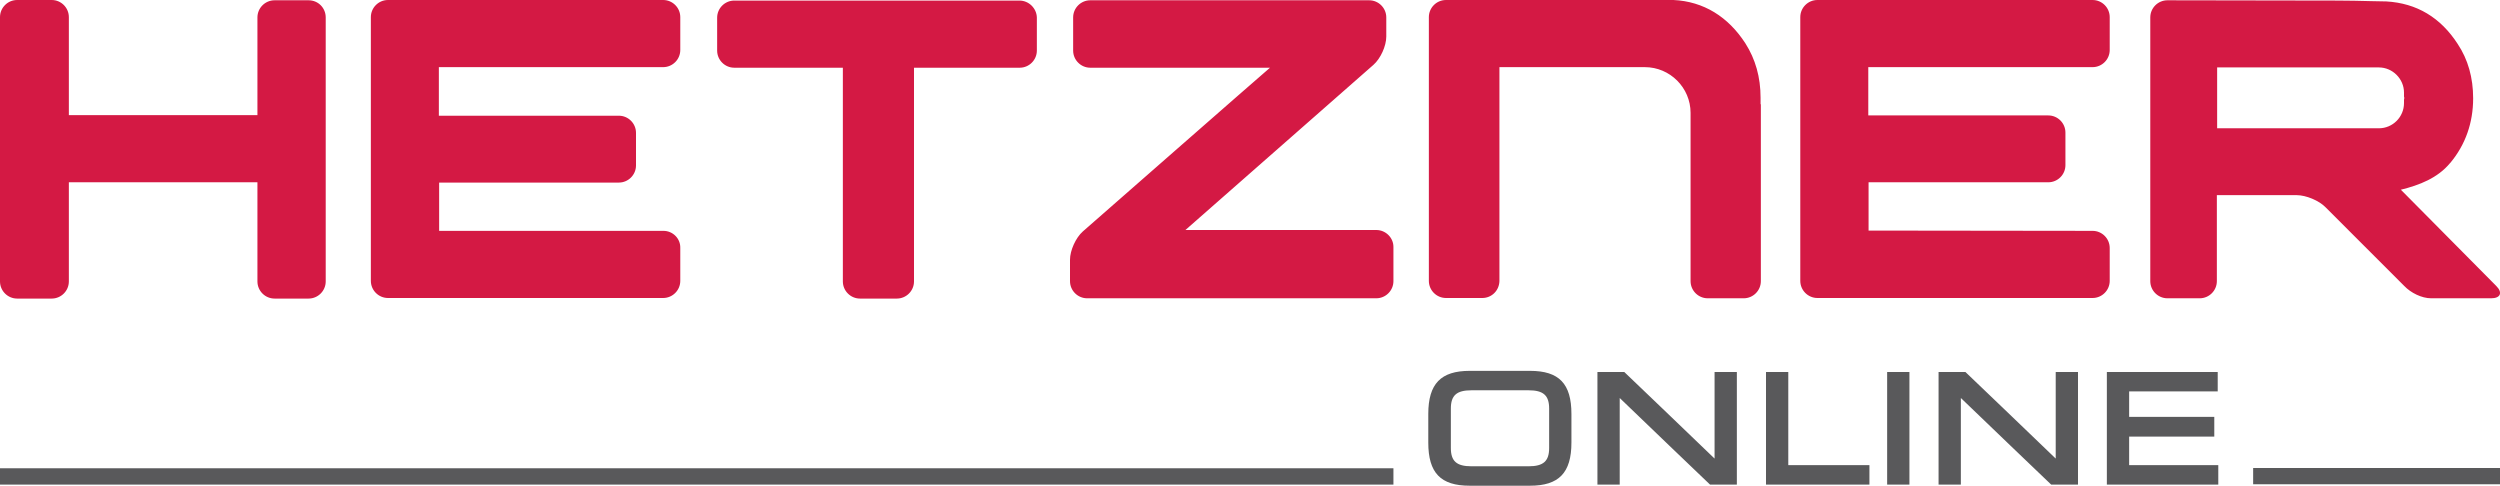
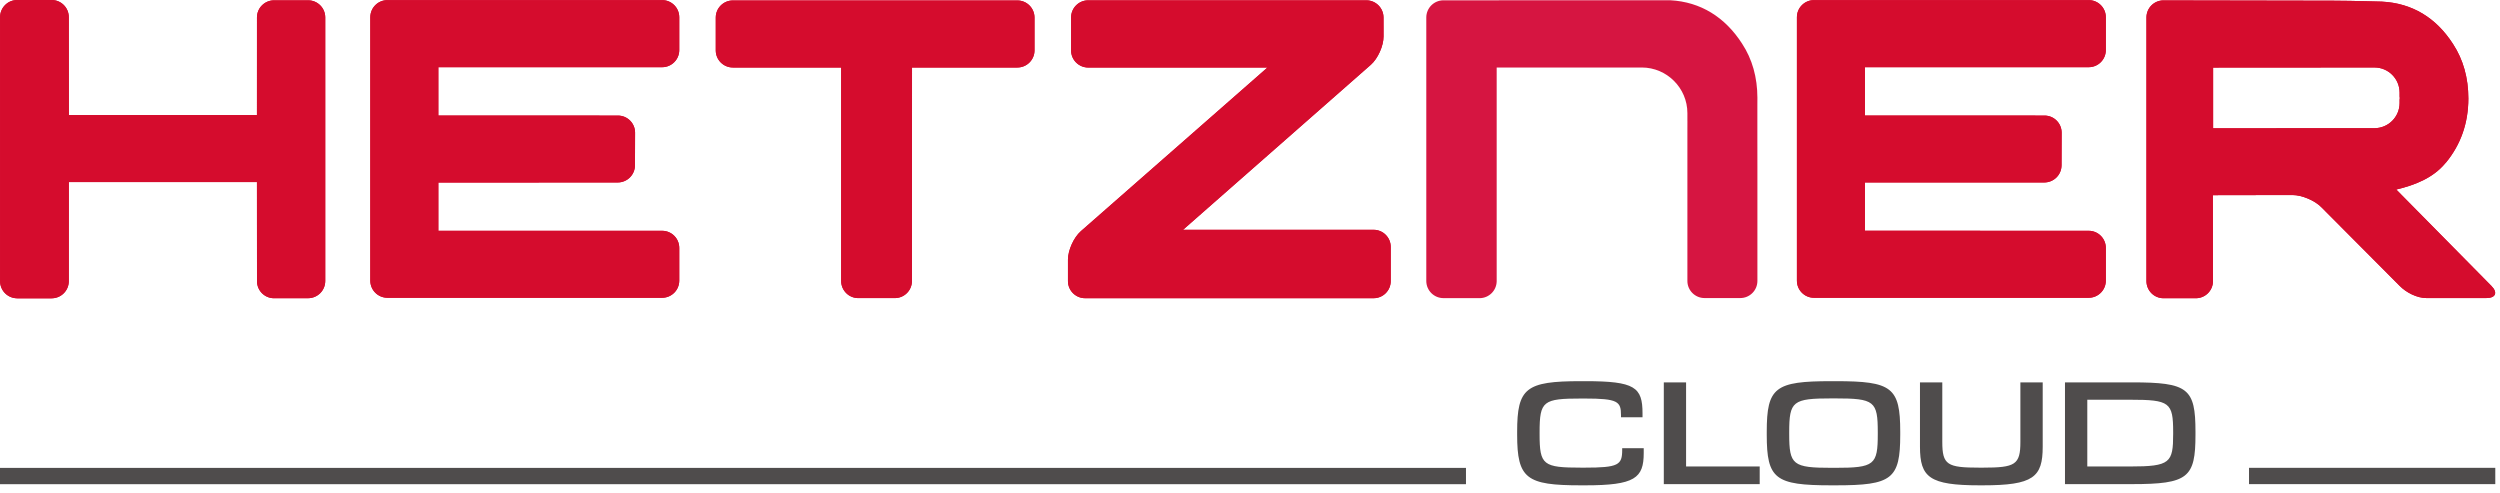
- <svg xmlns="http://www.w3.org/2000/svg" viewBox="0 0 875 170">
-   <path fill="#D41944" d="M732.4 80.8c3.3 0 6 2.7 6 6v11.5c0 3.3-2.7 6-6 6h-96.3c-3.3 0-6-2.7-6-6V6c0-3.3 2.7-6 6-6h96.3c3.3 0 6 2.7 6 6v11.5c0 3.3-2.7 6-6 6h-78.5v16.9h63c3.3 0 6 2.7 6 6v11.4c0 3.3-2.7 6-6 6H654v16.9l78.4.1M108 .1H96.1c-3.3 0-6 2.7-6 6v34.2h-66V6c0-3.3-2.7-6-6-6H6C2.7 0 0 2.7 0 6v92.5c0 3.3 2.7 6 6 6h12.1c3.3 0 6-2.7 6-6V63.8h66v34.7c0 3.3 2.7 6 6 6H108c3.3 0 6-2.7 6-6V6.1c0-3.3-2.6-6-6-6m124.2 80.7h-78.5V63.9h62.9c3.3 0 6-2.7 6-6V46.5c0-3.3-2.7-6-6-6h-63v-17h78.5c3.3 0 6-2.7 6-6V6c0-3.3-2.7-6-6-6h-96.3c-3.3 0-6 2.7-6 6v92.3c0 3.3 2.7 6 6 6h96.3c3.3 0 6-2.7 6-6V86.8c.1-3.3-2.6-6-5.9-6M356.8.2H257c-3.3 0-6 2.7-6 6v11.5c0 3.3 2.7 6 6 6h38v74.8c0 3.3 2.7 6 6 6h12.9c3.3 0 6-2.7 6-6V23.7h37c3.3 0 6-2.7 6-6V6.1c-.1-3.2-2.8-5.9-6.1-5.9m124.9 80.3h-66.8l65.8-57.8c2.5-2.2 4.5-6.6 4.5-9.9V6.1c0-3.3-2.7-6-6-6h-97.6c-3.3 0-6 2.7-6 6v11.6c0 3.3 2.7 6 6 6h62.9C443.7 24.3 379 81 379 81c-2.5 2.2-4.5 6.7-4.5 9.9v7.5c0 3.3 2.7 6 6 6h101.2c3.3 0 6-2.7 6-6v-12c0-3.2-2.7-5.9-6-5.9m134.5-44v-2.3c0-7.2-1.8-13.5-5.3-19-6-9.3-14.6-14.7-25.2-15.2h-79.6c-3.3 0-6 2.7-6 6v92.3c0 3.3 2.7 6 6 6h12.7c3.3 0 5.9-2.6 6-5.9V23.5H575.7c8.8 0 16 7.2 16 16v58.9c0 3.3 2.7 6 6 6h12.6c3.3 0 6-2.7 6-6V36.5m224 29.9c.8.8 33.4 33.7 33.4 33.7 2.3 2.3 1.5 4.3-1.8 4.3h-21c-3.3 0-7.1-1.9-9.4-4.3L814 72.6c-2.3-2.4-6.9-4.3-10.2-4.3h-27.9v30.1c0 3.3-2.7 6-6 6h-11.3c-3.3 0-6-2.7-6-6V6.1c0-3.3 2.7-6 6-6l59.4.1c3.3 0 8.7.1 12 .2 0 0 5.1.1 5.2.1 10.6.6 19 5.6 25 14.9 3.6 5.4 5.4 11.8 5.4 19 0 8.6-2.7 16.2-7.9 22.5l-.2.2c-4.3 5.2-10.7 7.7-17.2 9.3m1.1-30.3v-1.2c0-.2.1-.3.1-.5s0-.4-.1-.6v-1.4c0-4.8-4-8.8-8.8-8.8H776v21.3h56.6c4.9 0 8.8-4 8.8-8.8z" />
-   <g fill="#59595B">
-     <path d="M0 163.9h487.7v5.7H0zM788.6 163.8H875v5.7h-86.4zM514.4 129.8c-10.1 0-14.5 4.5-14.5 15.1v10c0 10.6 4.3 15.1 14.5 15.1h21.1c10.1 0 14.5-4.5 14.5-15.1v-10c0-10.6-4.3-15.1-14.5-15.1h-21.1m-6.6 27V143c0-4.6 2-6.4 7.2-6.4h20c5.2 0 7.2 1.8 7.2 6.4v13.8c0 4.6-2 6.4-7.2 6.4h-20c-5.2 0-7.2-1.8-7.2-6.4zm92.3-26.6h7.8v39.4h-9.4s-27.5-26.3-31.6-30.3v30.3h-7.8v-39.4h9.4s27.5 26.3 31.6 30.3v-30.3m18 0h7.8v32.6h28.4v6.8h-36.2v-39.4m42.4 0h7.8v39.4h-7.8v-39.4zm59 0h7.8v39.4h-9.4s-27.5-26.3-31.6-30.3v30.3h-7.8v-39.4h9.4s27.5 26.3 31.6 30.3v-30.3m17.9 0h38.8v6.8h-31v8.9H775v6.9h-29.8v10h31.2v6.8h-39v-39.4" />
-   </g>
+ <svg xmlns="http://www.w3.org/2000/svg" viewBox="0 0 284 56" class="hclogo">
+   <path d="M237.281 26.219l-25.426-.008V20.73l20.387-.003a1.957 1.957 0 0 0 1.949-1.942l.012-3.711a1.944 1.944 0 0 0-1.937-1.945l-20.411-.008V7.637l25.426-.004a1.947 1.947 0 0 0 1.942-1.942V1.953a1.946 1.946 0 0 0-1.942-1.941H206.07c-1.07 0-1.941.875-1.941 1.941v29.934c0 1.07.871 1.941 1.941 1.941h31.207a1.95 1.95 0 0 0 1.946-1.941V28.16a1.946 1.946 0 0 0-1.942-1.941M35.004.035h-3.871a1.95 1.95 0 0 0-1.942 1.942l-.003 11.097H7.824L7.816 1.941A1.949 1.949 0 0 0 5.875 0H1.953A1.95 1.95 0 0 0 .008 1.941v30a1.95 1.95 0 0 0 1.945 1.946h3.922a1.95 1.95 0 0 0 1.941-1.946L7.82 20.68h21.368l.007 11.261c0 1.071.871 1.942 1.942 1.938l3.867-.004a1.954 1.954 0 0 0 1.945-1.949V1.977A1.947 1.947 0 0 0 35.004.035M75.227 26.219h-25.43v-5.481l20.387-.011a1.958 1.958 0 0 0 1.949-1.942l.012-3.711a1.945 1.945 0 0 0-1.938-1.945l-20.41-.004V7.637l25.426-.004c1.07 0 1.941-.875 1.941-1.942V1.953A1.946 1.946 0 0 0 75.223.012H44.012a1.95 1.95 0 0 0-1.946 1.941v29.934c0 1.07.875 1.941 1.946 1.941h31.207a1.95 1.95 0 0 0 1.945-1.941V28.16a1.943 1.943 0 0 0-1.937-1.941M115.578.051H83.25c-1.07 0-1.941.875-1.941 1.941v3.735c0 1.066.871 1.941 1.941 1.941h12.305v24.25c0 1.07.871 1.945 1.937 1.945h4.164a1.947 1.947 0 0 0 1.942-1.945l.007-24.25h11.973c1.07 0 1.942-.875 1.942-1.941V1.992a1.947 1.947 0 0 0-1.942-1.941M269.746 14.563l-18.336.007V7.676l18.336-.012a2.856 2.856 0 0 1 2.848 2.852v.453c.004.062.019.117.019.183 0 .055-.015.11-.019.164v.395a2.86 2.86 0 0 1-2.848 2.852zm2.473 6.968c2.121-.504 4.179-1.312 5.574-2.996.02-.019.035-.031.055-.051 1.695-2.054 2.558-4.507 2.558-7.296 0-2.333-.582-4.411-1.734-6.176-1.942-3.024-4.664-4.649-8.086-4.828l-1.672-.043a179.054 179.054 0 0 0-3.883-.063L245.777.043a1.938 1.938 0 0 0-1.941 1.937v29.954c0 1.07.867 1.945 1.941 1.945h3.672a1.95 1.95 0 0 0 1.946-1.945l-.012-9.762 9.043-.016c1.07 0 2.551.625 3.293 1.395l8.875 8.914c.742.765 1.972 1.394 3.039 1.394h6.812c1.067 0 1.328-.621.578-1.379l-10.804-10.945v-.004zM156.047 26.105l-21.652-.003 21.332-18.743c.8-.703 1.449-2.152 1.445-3.222l-.004-2.16a1.958 1.958 0 0 0-1.945-1.942h-31.606a1.949 1.949 0 0 0-1.941 1.942v3.757c0 1.067.875 1.938 1.941 1.938l20.371-.004-21.207 18.598c-.804.707-1.457 2.156-1.461 3.222v2.446c0 1.07.875 1.941 1.942 1.941h32.785a1.946 1.946 0 0 0 1.941-1.941v-3.887c0-1.07-.875-1.942-1.941-1.942" fill="#D50C2D" />
+   <path d="M237.281 26.219l-25.426-.008V20.73l20.387-.003a1.957 1.957 0 0 0 1.949-1.942l.012-3.711a1.944 1.944 0 0 0-1.937-1.945l-20.411-.008V7.637l25.426-.004a1.947 1.947 0 0 0 1.942-1.942V1.953a1.946 1.946 0 0 0-1.942-1.941H206.07c-1.07 0-1.941.875-1.941 1.941v29.934c0 1.07.871 1.941 1.941 1.941h31.207a1.95 1.95 0 0 0 1.946-1.941V28.16a1.946 1.946 0 0 0-1.942-1.941M35.004.035h-3.871a1.95 1.95 0 0 0-1.942 1.942l-.003 11.097H7.824L7.816 1.941A1.949 1.949 0 0 0 5.875 0H1.953A1.95 1.95 0 0 0 .008 1.941v30a1.95 1.95 0 0 0 1.945 1.946h3.922a1.95 1.95 0 0 0 1.941-1.946L7.82 20.68h21.368l.007 11.261c0 1.071.871 1.942 1.942 1.938l3.867-.004a1.954 1.954 0 0 0 1.945-1.949V1.977A1.947 1.947 0 0 0 35.004.035M75.227 26.219h-25.43v-5.481l20.387-.011a1.958 1.958 0 0 0 1.949-1.942l.012-3.711a1.945 1.945 0 0 0-1.938-1.945l-20.41-.004V7.637l25.426-.004c1.07 0 1.941-.875 1.941-1.942V1.953A1.946 1.946 0 0 0 75.223.012H44.012a1.95 1.95 0 0 0-1.946 1.941v29.934c0 1.07.875 1.941 1.946 1.941h31.207a1.95 1.95 0 0 0 1.945-1.941V28.16a1.943 1.943 0 0 0-1.937-1.941M115.578.051H83.25c-1.07 0-1.941.875-1.941 1.941v3.735c0 1.066.871 1.941 1.941 1.941h12.305v24.25c0 1.07.871 1.945 1.937 1.945h4.164a1.947 1.947 0 0 0 1.942-1.945l.007-24.25h11.973c1.07 0 1.942-.875 1.942-1.941V1.992a1.947 1.947 0 0 0-1.942-1.941M269.746 14.563l-18.336.007V7.676l18.336-.012a2.856 2.856 0 0 1 2.848 2.852v.453c.004.062.019.117.019.183 0 .055-.015.11-.019.164v.395a2.86 2.86 0 0 1-2.848 2.852zm2.473 6.968c2.121-.504 4.179-1.312 5.574-2.996.02-.019.035-.031.055-.051 1.695-2.054 2.558-4.507 2.558-7.296 0-2.333-.582-4.411-1.734-6.176-1.942-3.024-4.664-4.649-8.086-4.828l-1.672-.043a179.054 179.054 0 0 0-3.883-.063L245.777.043a1.938 1.938 0 0 0-1.941 1.937v29.954c0 1.07.867 1.945 1.941 1.945h3.672a1.95 1.95 0 0 0 1.946-1.945l-.012-9.762 9.043-.016c1.07 0 2.551.625 3.293 1.395l8.875 8.914c.742.765 1.972 1.394 3.039 1.394h6.812c1.067 0 1.328-.621.578-1.379l-10.804-10.945v-.004zM156.047 26.105l-21.652-.003 21.332-18.743c.8-.703 1.449-2.152 1.445-3.222l-.004-2.16a1.958 1.958 0 0 0-1.945-1.942h-31.606a1.949 1.949 0 0 0-1.941 1.942v3.757c0 1.067.875 1.938 1.941 1.938l20.371-.004-21.207 18.598c-.804.707-1.457 2.156-1.461 3.222v2.446c0 1.07.875 1.941 1.942 1.941h32.785a1.946 1.946 0 0 0 1.941-1.941v-3.887c0-1.07-.875-1.942-1.941-1.942" fill="#D50C2D" />
+   <path fill="#4F4C4C" d="M0 55.004h166.535v-1.852H0zM255.488 54.997h27.977v-1.852h-27.977z" />
+   <path d="M199.637 11.844c-.004-.211 0-.457.004-.731-.004-2.324-.586-4.394-1.735-6.148-1.941-3.024-4.73-4.754-8.152-4.934-.02-.004-25.781.004-25.781.004a1.953 1.953 0 0 0-1.946 1.942v29.949a1.95 1.95 0 0 0 1.946 1.941l4.109.004a1.948 1.948 0 0 0 1.941-1.906V7.668h16.485c2.847 0 5.18 2.332 5.18 5.18v.894c0 .02.003.039.003.051 0 .523 0 .953-.003.961v17.168c0 1.066.875 1.937 1.945 1.937h4.066a1.945 1.945 0 0 0 1.942-1.937V18.938l-.004-3.446v-3.648" fill="#D61541" />
+   <path d="M179.57 55.133c-6.168 0-7.222-.75-7.222-5.746v-.34c0-4.965.984-5.746 7.222-5.746h.528c5.625 0 6.492.679 6.492 3.656v.441h-2.445v-.222c0-1.563-.325-1.903-4.133-1.903h-.356c-4.371 0-4.758.274-4.758 3.84v.207c0 3.516.387 3.805 4.758 3.805h.356c3.859 0 4.269-.305 4.269-2.02v-.187h2.446v.543c0 2.855-1.004 3.672-6.629 3.672h-.528M199.902 54.996h-10.894V43.438h2.531v9.554h8.363v2.004M208.453 53.145c4.488 0 4.863-.325 4.863-3.844v-.188c0-3.55-.375-3.855-4.863-3.855h-.34c-4.468 0-4.859.305-4.859 3.855v.188c0 3.519.391 3.844 4.859 3.844h.34zm-.426 1.988c-6.371 0-7.324-.715-7.324-5.746v-.34c0-5.047.953-5.746 7.324-5.746h.512c6.375 0 7.328.699 7.328 5.746v.34c0 5.051-.953 5.746-7.328 5.746h-.512zM224.891 55.133c-5.711 0-6.782-.903-6.782-4.387v-7.308h2.536v6.765c0 2.617.558 2.922 4.23 2.922h.375c3.672 0 4.266-.32 4.266-2.922v-6.765h2.535v7.308c0 3.469-1.055 4.387-6.817 4.387h-.343M241.996 52.992c4.539 0 4.875-.426 4.875-3.691v-.203c0-3.383-.387-3.688-4.875-3.688h-4.879v7.582h4.879zm7.41-3.605c0 4.879-.832 5.609-7.207 5.609h-7.617V43.438h7.617c6.356 0 7.207.664 7.207 5.609v.34z" fill="#4F4C4C" />
</svg>
